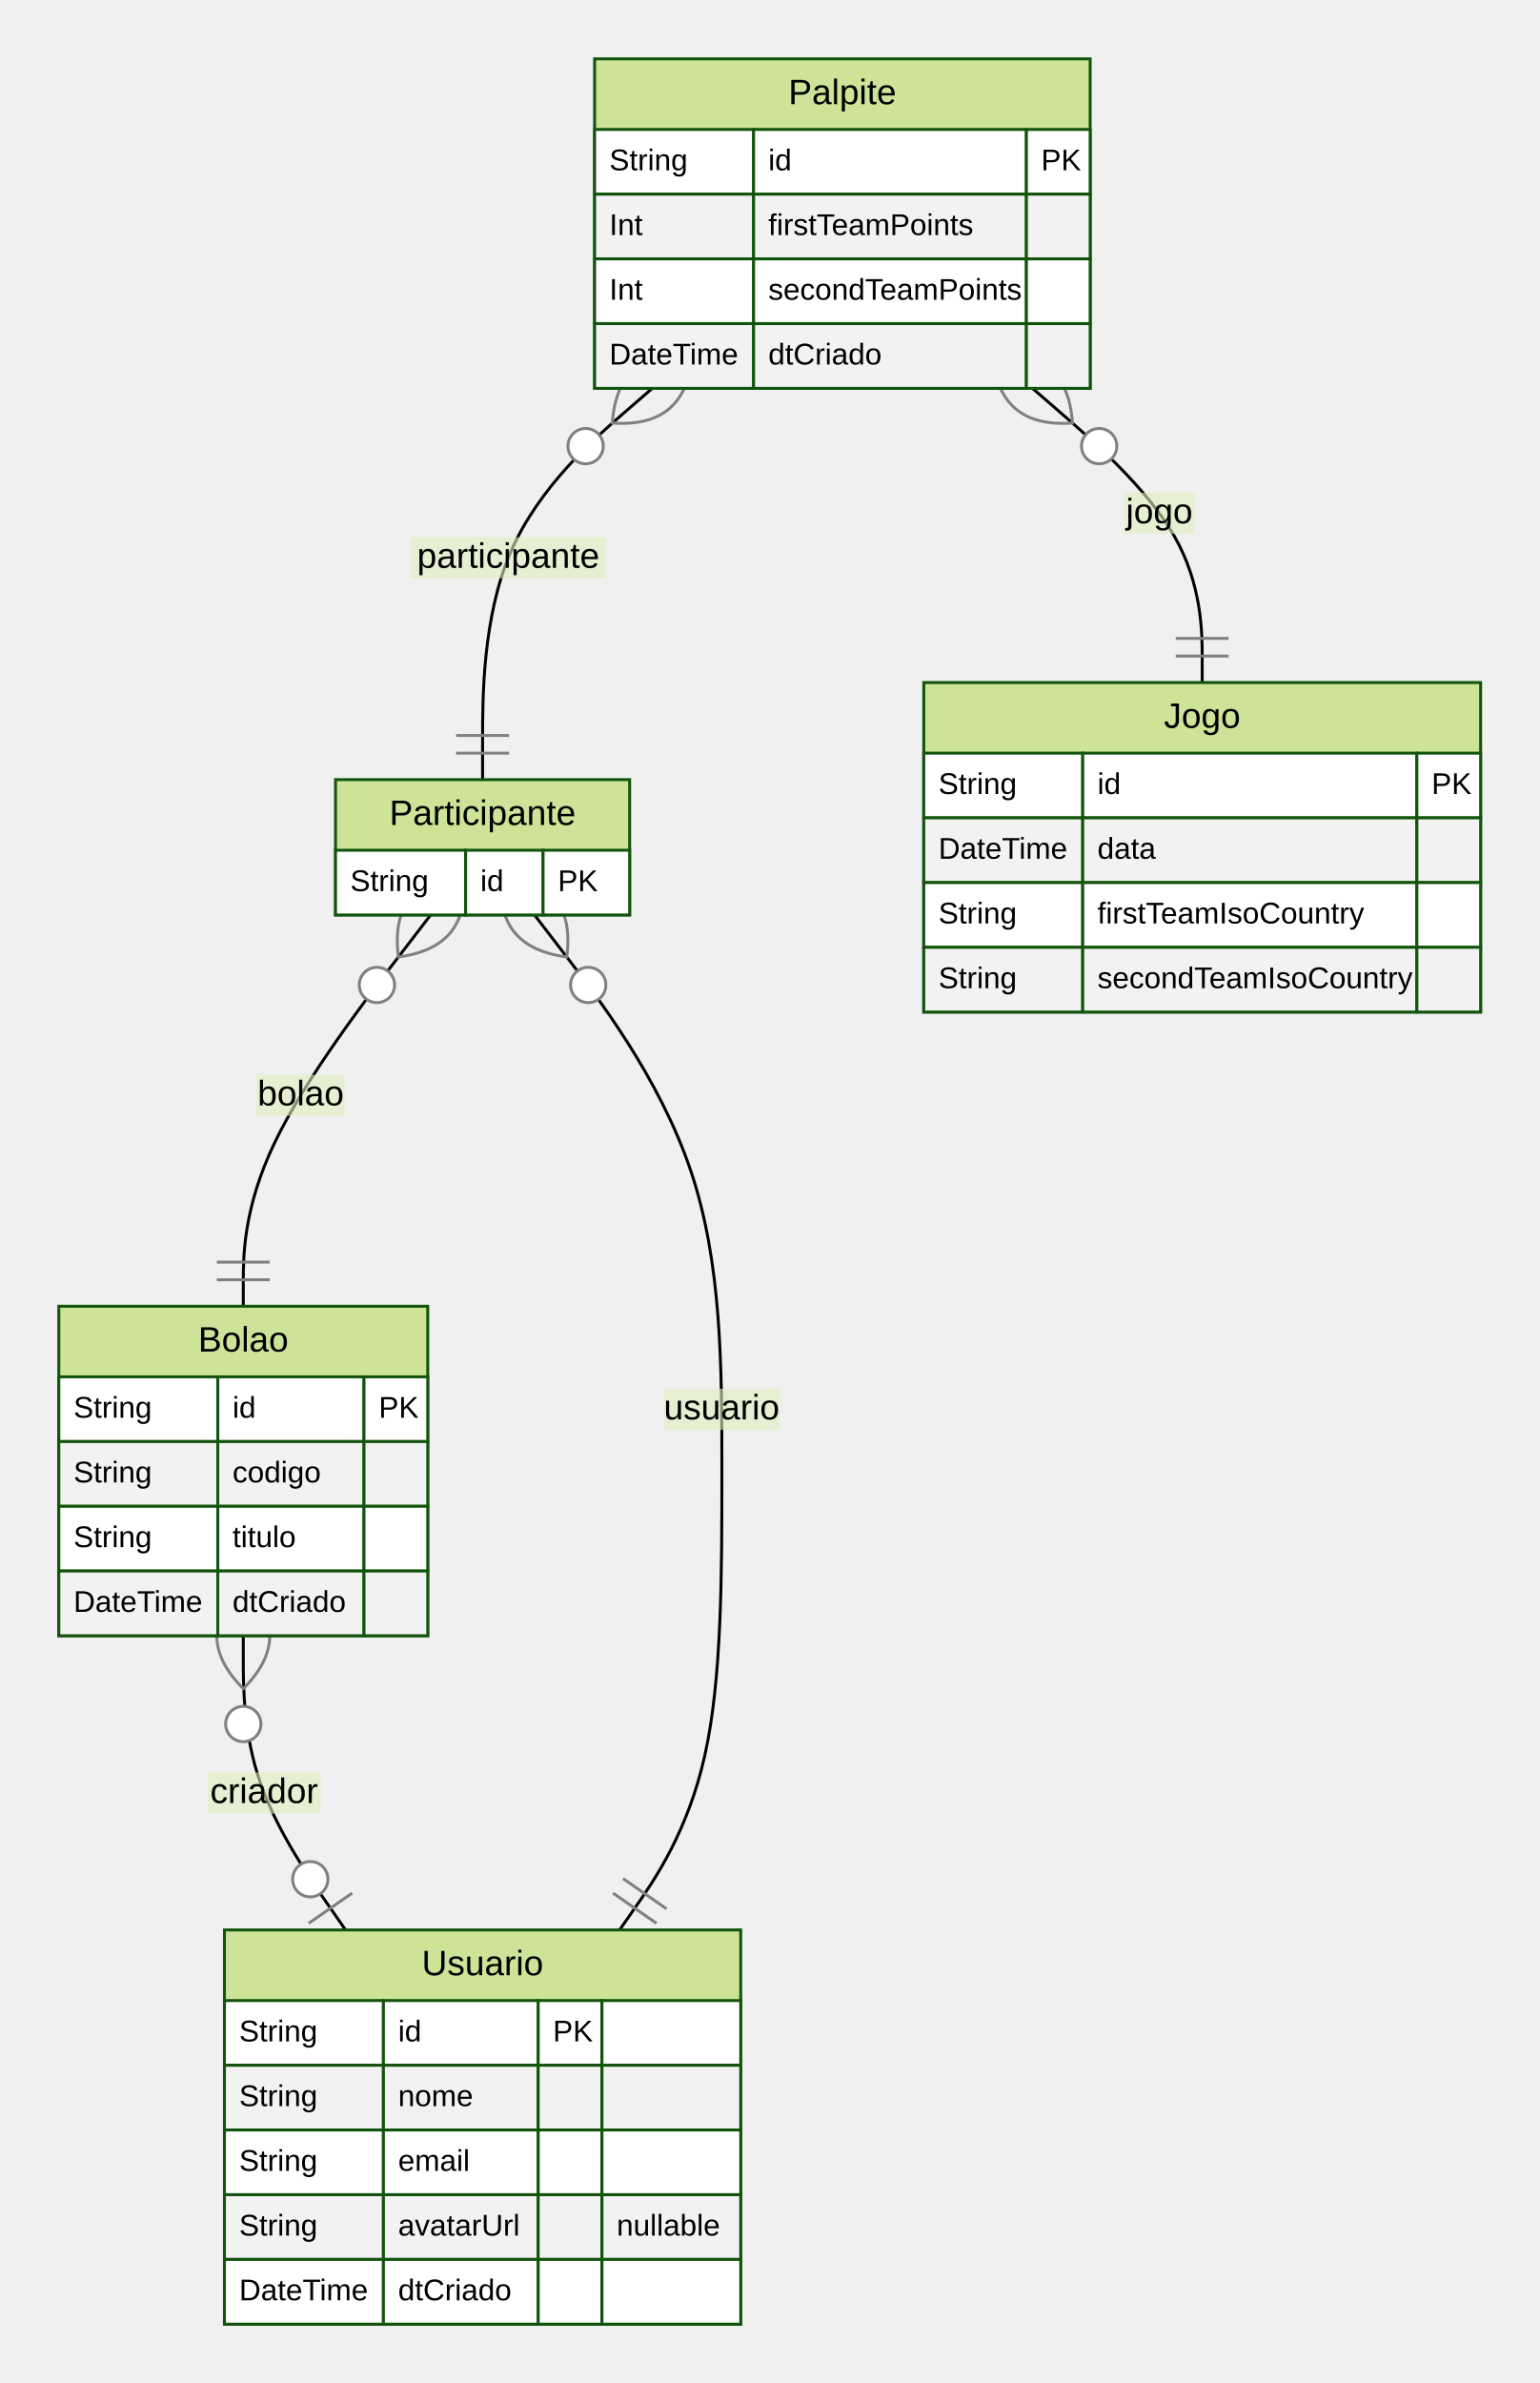
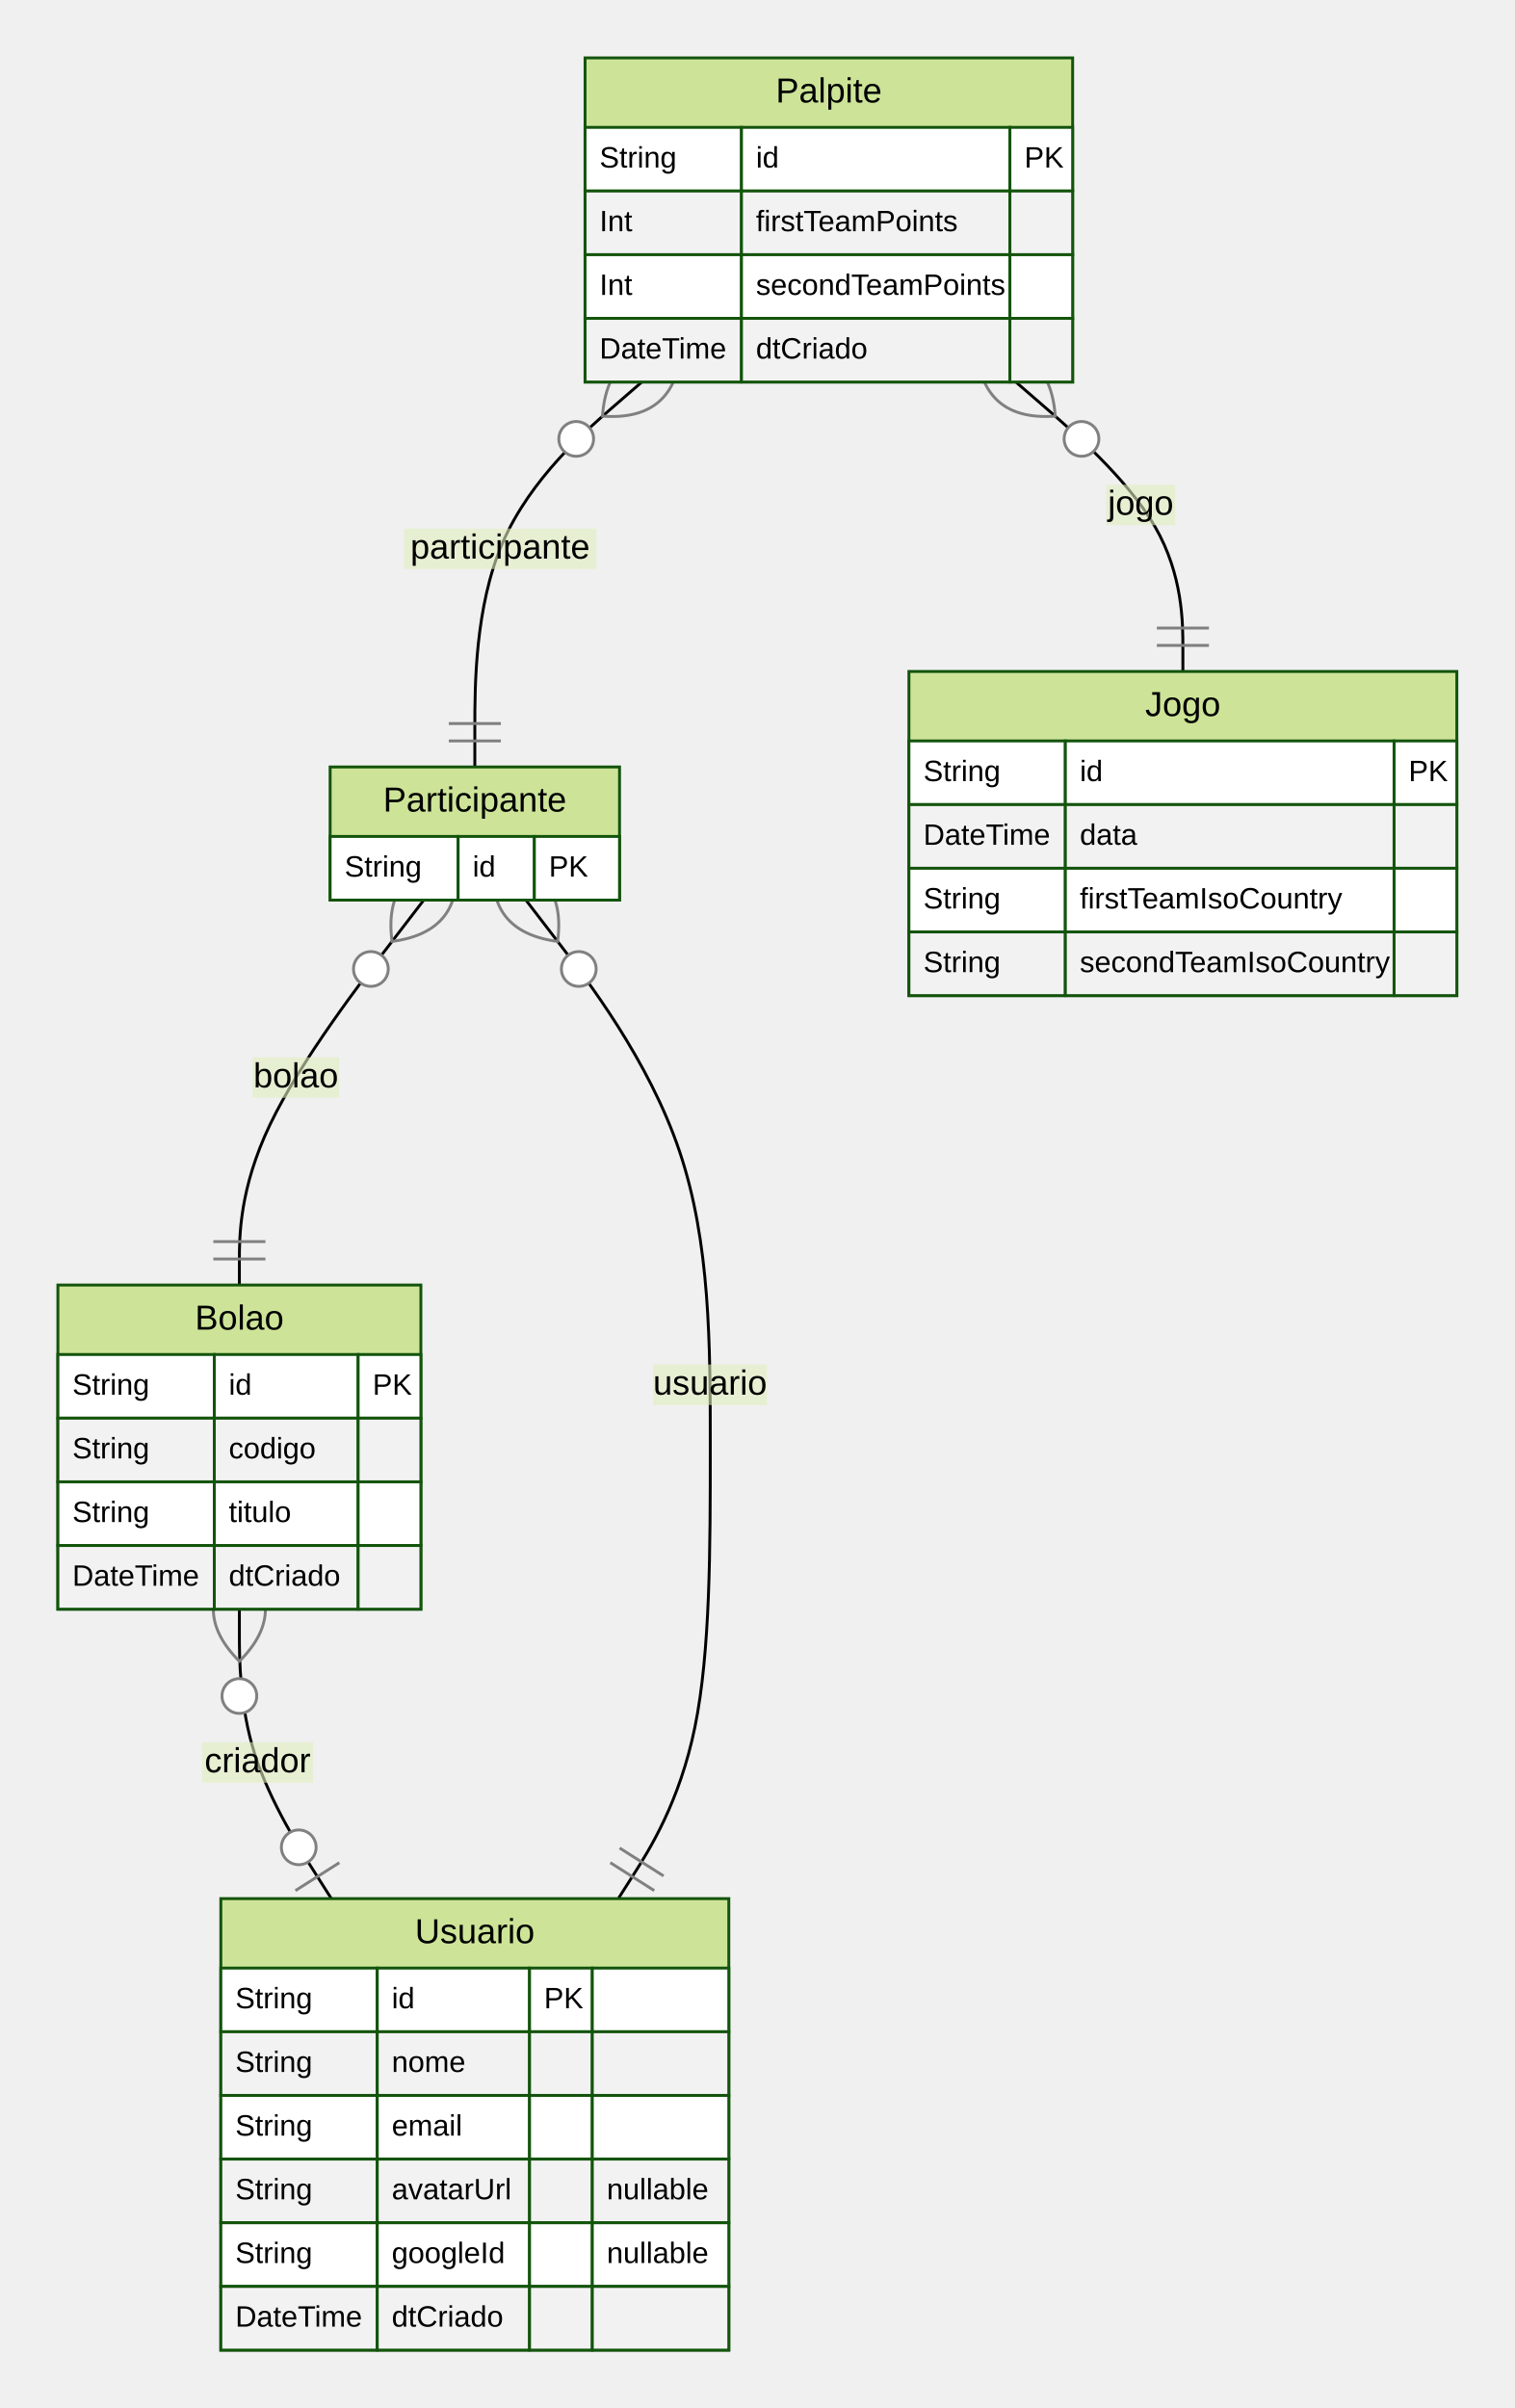
- <svg xmlns="http://www.w3.org/2000/svg" aria-labelledby="chart-title-mermaid-0 chart-desc-mermaid-0" role="img" viewBox="0 0 523.396 810" style="max-width: 523.396px; background-color: white;" width="100%" id="mermaid-0">
+ <svg xmlns="http://www.w3.org/2000/svg" aria-labelledby="chart-title-mermaid-0 chart-desc-mermaid-0" role="img" viewBox="0 0 523.396 832" style="max-width: 523.396px; background-color: white;" width="100%" id="mermaid-0">
  <style>#mermaid-0 {font-family:"trebuchet ms",verdana,arial,sans-serif;font-size:16px;fill:#000000;}#mermaid-0 .error-icon{fill:#552222;}#mermaid-0 .error-text{fill:#552222;stroke:#552222;}#mermaid-0 .edge-thickness-normal{stroke-width:2px;}#mermaid-0 .edge-thickness-thick{stroke-width:3.5px;}#mermaid-0 .edge-pattern-solid{stroke-dasharray:0;}#mermaid-0 .edge-pattern-dashed{stroke-dasharray:3;}#mermaid-0 .edge-pattern-dotted{stroke-dasharray:2;}#mermaid-0 .marker{fill:#000000;stroke:#000000;}#mermaid-0 .marker.cross{stroke:#000000;}#mermaid-0 svg{font-family:"trebuchet ms",verdana,arial,sans-serif;font-size:16px;}#mermaid-0 .entityBox{fill:#cde498;stroke:#13540c;}#mermaid-0 .attributeBoxOdd{fill:#ffffff;stroke:#13540c;}#mermaid-0 .attributeBoxEven{fill:#f2f2f2;stroke:#13540c;}#mermaid-0 .relationshipLabelBox{fill:hsl(78.158, 58.462%, 84.51%);opacity:0.7;background-color:hsl(78.158, 58.462%, 84.51%);}#mermaid-0 .relationshipLabelBox rect{opacity:0.5;}#mermaid-0 .relationshipLine{stroke:#000000;}#mermaid-0 :root{--mermaid-font-family:"trebuchet ms",verdana,arial,sans-serif;}</style>
  <g />
  <defs>
    <marker orient="auto" markerHeight="18" markerWidth="18" refY="9" refX="0" id="ONLY_ONE_START">
      <path d="M9,0 L9,18 M15,0 L15,18" fill="none" stroke="gray" />
    </marker>
  </defs>
  <defs>
    <marker orient="auto" markerHeight="18" markerWidth="18" refY="9" refX="18" id="ONLY_ONE_END">
      <path d="M3,0 L3,18 M9,0 L9,18" fill="none" stroke="gray" />
    </marker>
  </defs>
  <defs>
    <marker orient="auto" markerHeight="18" markerWidth="30" refY="9" refX="0" id="ZERO_OR_ONE_START">
      <circle r="6" cy="9" cx="21" fill="white" stroke="gray" />
      <path d="M9,0 L9,18" fill="none" stroke="gray" />
    </marker>
  </defs>
  <defs>
    <marker orient="auto" markerHeight="18" markerWidth="30" refY="9" refX="30" id="ZERO_OR_ONE_END">
      <circle r="6" cy="9" cx="9" fill="white" stroke="gray" />
      <path d="M21,0 L21,18" fill="none" stroke="gray" />
    </marker>
  </defs>
  <defs>
    <marker orient="auto" markerHeight="36" markerWidth="45" refY="18" refX="18" id="ONE_OR_MORE_START">
      <path d="M0,18 Q 18,0 36,18 Q 18,36 0,18 M42,9 L42,27" fill="none" stroke="gray" />
    </marker>
  </defs>
  <defs>
    <marker orient="auto" markerHeight="36" markerWidth="45" refY="18" refX="27" id="ONE_OR_MORE_END">
      <path d="M3,9 L3,27 M9,18 Q27,0 45,18 Q27,36 9,18" fill="none" stroke="gray" />
    </marker>
  </defs>
  <defs>
    <marker orient="auto" markerHeight="36" markerWidth="57" refY="18" refX="18" id="ZERO_OR_MORE_START">
      <circle r="6" cy="18" cx="48" fill="white" stroke="gray" />
      <path d="M0,18 Q18,0 36,18 Q18,36 0,18" fill="none" stroke="gray" />
    </marker>
  </defs>
  <defs>
    <marker orient="auto" markerHeight="36" markerWidth="57" refY="18" refX="39" id="ZERO_OR_MORE_END">
      <circle r="6" cy="18" cx="9" fill="white" stroke="gray" />
      <path d="M21,18 Q39,0 57,18 Q39,36 21,18" fill="none" stroke="gray" />
    </marker>
  </defs>
-   <path marker-start="url(#ZERO_OR_MORE_START)" marker-end="url(#ZERO_OR_ONE_END)" fill="none" stroke="gray" d="M82.715,556L82.715,564.333C82.715,572.667,82.715,589.333,88.51,606C94.305,622.667,105.894,639.333,111.689,647.667L117.483,656" class="er relationshipLine" />
+   <path marker-start="url(#ZERO_OR_MORE_START)" marker-end="url(#ZERO_OR_ONE_END)" fill="none" stroke="gray" d="M82.715,556L82.715,564.333C82.715,572.667,82.715,589.333,88.012,606C93.309,622.667,103.902,639.333,109.199,647.667L114.496,656" class="er relationshipLine" />
  <path marker-start="url(#ZERO_OR_MORE_START)" marker-end="url(#ONLY_ONE_END)" fill="none" stroke="gray" d="M146.42,311L135.802,324.833C125.185,338.667,103.95,366.333,93.333,388.5C82.715,410.667,82.715,427.333,82.715,435.667L82.715,444" class="er relationshipLine" />
-   <path marker-start="url(#ZERO_OR_MORE_START)" marker-end="url(#ONLY_ONE_END)" fill="none" stroke="gray" d="M181.726,311L192.343,324.833C202.961,338.667,224.196,366.333,234.813,397.833C245.43,429.333,245.43,464.667,245.43,500C245.43,535.333,245.43,570.667,239.636,596.667C233.841,622.667,222.252,639.333,216.457,647.667L210.662,656" class="er relationshipLine" />
+   <path marker-start="url(#ZERO_OR_MORE_START)" marker-end="url(#ONLY_ONE_END)" fill="none" stroke="gray" d="M181.726,311L192.343,324.833C202.961,338.667,224.196,366.333,234.813,397.833C245.43,429.333,245.43,464.667,245.43,500C245.43,535.333,245.43,570.667,240.134,596.667C234.837,622.667,224.244,639.333,218.947,647.667L213.65,656" class="er relationshipLine" />
  <path marker-start="url(#ZERO_OR_MORE_START)" marker-end="url(#ONLY_ONE_END)" fill="none" stroke="gray" d="M221.776,132L212.159,140.333C202.542,148.667,183.307,165.333,173.69,187.5C164.073,209.667,164.073,237.333,164.073,251.167L164.073,265" class="er relationshipLine" />
  <path marker-start="url(#ZERO_OR_MORE_START)" marker-end="url(#ONLY_ONE_END)" fill="none" stroke="gray" d="M351.031,132L360.648,140.333C370.265,148.667,389.5,165.333,399.117,182C408.734,198.667,408.734,215.333,408.734,223.667L408.734,232" class="er relationshipLine" />
  <g transform="translate(20,444 )" id="Bolao">
    <rect height="112" width="125.43" y="0" x="0" stroke="gray" fill-opacity="100%" fill="honeydew" class="er entityBox" />
    <text transform="translate(62.71523,12)" style="font-family: &quot;trebuchet ms&quot;, verdana, arial, sans-serif;; font-size: 12px" text-anchor="middle" dominant-baseline="middle" y="0" x="0" id="entity-Bolao" class="er entityLabel">Bolao</text>
    <rect height="22" width="54.048" y="24" x="0" stroke="gray" fill-opacity="100%" fill="honeydew" class="er attributeBoxOdd" />
    <text transform="translate(5,35)" style="font-family: &quot;trebuchet ms&quot;, verdana, arial, sans-serif;; font-size: 10.2px" text-anchor="left" dominant-baseline="middle" y="0" x="0" id="entity-Bolao-attr-1-type" class="er entityLabel">String</text>
    <rect height="22" width="49.701" y="24" x="54.048" stroke="gray" fill-opacity="100%" fill="honeydew" class="er attributeBoxOdd" />
    <text transform="translate(59.0484,35)" style="font-family: &quot;trebuchet ms&quot;, verdana, arial, sans-serif;; font-size: 10.2px" text-anchor="left" dominant-baseline="middle" y="0" x="0" id="entity-Bolao-attr-1-name" class="er entityLabel">id</text>
    <rect height="22" width="21.681" y="24" x="103.75" stroke="gray" fill-opacity="100%" fill="honeydew" class="er attributeBoxOdd" />
    <text transform="translate(108.7497,35)" style="font-family: &quot;trebuchet ms&quot;, verdana, arial, sans-serif;; font-size: 10.2px" text-anchor="left" dominant-baseline="middle" y="0" x="0" id="entity-Bolao-attr-1-key" class="er entityLabel">PK</text>
    <rect height="22" width="54.048" y="46" x="0" stroke="gray" fill-opacity="100%" fill="honeydew" class="er attributeBoxEven" />
    <text transform="translate(5,57)" style="font-family: &quot;trebuchet ms&quot;, verdana, arial, sans-serif;; font-size: 10.2px" text-anchor="left" dominant-baseline="middle" y="0" x="0" id="entity-Bolao-attr-2-type" class="er entityLabel">String</text>
    <rect height="22" width="49.701" y="46" x="54.048" stroke="gray" fill-opacity="100%" fill="honeydew" class="er attributeBoxEven" />
    <text transform="translate(59.0484,57)" style="font-family: &quot;trebuchet ms&quot;, verdana, arial, sans-serif;; font-size: 10.2px" text-anchor="left" dominant-baseline="middle" y="0" x="0" id="entity-Bolao-attr-2-name" class="er entityLabel">codigo</text>
    <rect height="22" width="21.681" y="46" x="103.75" stroke="gray" fill-opacity="100%" fill="honeydew" class="er attributeBoxEven" />
    <text transform="translate(108.7497,57)" style="font-family: &quot;trebuchet ms&quot;, verdana, arial, sans-serif;; font-size: 10.2px" text-anchor="left" dominant-baseline="middle" y="0" x="0" id="entity-Bolao-attr-2-key" class="er entityLabel" />
    <rect height="22" width="54.048" y="68" x="0" stroke="gray" fill-opacity="100%" fill="honeydew" class="er attributeBoxOdd" />
    <text transform="translate(5,79)" style="font-family: &quot;trebuchet ms&quot;, verdana, arial, sans-serif;; font-size: 10.2px" text-anchor="left" dominant-baseline="middle" y="0" x="0" id="entity-Bolao-attr-3-type" class="er entityLabel">String</text>
    <rect height="22" width="49.701" y="68" x="54.048" stroke="gray" fill-opacity="100%" fill="honeydew" class="er attributeBoxOdd" />
    <text transform="translate(59.0484,79)" style="font-family: &quot;trebuchet ms&quot;, verdana, arial, sans-serif;; font-size: 10.2px" text-anchor="left" dominant-baseline="middle" y="0" x="0" id="entity-Bolao-attr-3-name" class="er entityLabel">titulo</text>
    <rect height="22" width="21.681" y="68" x="103.75" stroke="gray" fill-opacity="100%" fill="honeydew" class="er attributeBoxOdd" />
    <text transform="translate(108.7497,79)" style="font-family: &quot;trebuchet ms&quot;, verdana, arial, sans-serif;; font-size: 10.2px" text-anchor="left" dominant-baseline="middle" y="0" x="0" id="entity-Bolao-attr-3-key" class="er entityLabel" />
    <rect height="22" width="54.048" y="90" x="0" stroke="gray" fill-opacity="100%" fill="honeydew" class="er attributeBoxEven" />
    <text transform="translate(5,101)" style="font-family: &quot;trebuchet ms&quot;, verdana, arial, sans-serif;; font-size: 10.2px" text-anchor="left" dominant-baseline="middle" y="0" x="0" id="entity-Bolao-attr-4-type" class="er entityLabel">DateTime</text>
    <rect height="22" width="49.701" y="90" x="54.048" stroke="gray" fill-opacity="100%" fill="honeydew" class="er attributeBoxEven" />
    <text transform="translate(59.0484,101)" style="font-family: &quot;trebuchet ms&quot;, verdana, arial, sans-serif;; font-size: 10.2px" text-anchor="left" dominant-baseline="middle" y="0" x="0" id="entity-Bolao-attr-4-name" class="er entityLabel">dtCriado</text>
    <rect height="22" width="21.681" y="90" x="103.75" stroke="gray" fill-opacity="100%" fill="honeydew" class="er attributeBoxEven" />
    <text transform="translate(108.7497,101)" style="font-family: &quot;trebuchet ms&quot;, verdana, arial, sans-serif;; font-size: 10.2px" text-anchor="left" dominant-baseline="middle" y="0" x="0" id="entity-Bolao-attr-4-key" class="er entityLabel" />
  </g>
  <g transform="translate(76.3086,656 )" id="Usuario">
-     <rect height="134" width="175.528" y="0" x="0" stroke="gray" fill-opacity="100%" fill="honeydew" class="er entityBox" />
+     <rect height="156" width="175.528" y="0" x="0" stroke="gray" fill-opacity="100%" fill="honeydew" class="er entityBox" />
    <text transform="translate(87.76424,12)" style="font-family: &quot;trebuchet ms&quot;, verdana, arial, sans-serif;; font-size: 12px" text-anchor="middle" dominant-baseline="middle" y="0" x="0" id="entity-Usuario" class="er entityLabel">Usuario</text>
    <rect height="22" width="54.048" y="24" x="0" stroke="gray" fill-opacity="100%" fill="honeydew" class="er attributeBoxOdd" />
    <text transform="translate(5,35)" style="font-family: &quot;trebuchet ms&quot;, verdana, arial, sans-serif;; font-size: 10.2px" text-anchor="left" dominant-baseline="middle" y="0" x="0" id="entity-Usuario-attr-1-type" class="er entityLabel">String</text>
    <rect height="22" width="52.625" y="24" x="54.048" stroke="gray" fill-opacity="100%" fill="honeydew" class="er attributeBoxOdd" />
    <text transform="translate(59.0484,35)" style="font-family: &quot;trebuchet ms&quot;, verdana, arial, sans-serif;; font-size: 10.2px" text-anchor="left" dominant-baseline="middle" y="0" x="0" id="entity-Usuario-attr-1-name" class="er entityLabel">id</text>
    <rect height="22" width="21.681" y="24" x="106.673" stroke="gray" fill-opacity="100%" fill="honeydew" class="er attributeBoxOdd" />
    <text transform="translate(111.6734,35)" style="font-family: &quot;trebuchet ms&quot;, verdana, arial, sans-serif;; font-size: 10.2px" text-anchor="left" dominant-baseline="middle" y="0" x="0" id="entity-Usuario-attr-1-key" class="er entityLabel">PK</text>
    <rect height="22" width="47.174" y="24" x="128.354" stroke="gray" fill-opacity="100%" fill="honeydew" class="er attributeBoxOdd" />
    <text transform="translate(133.3541,35)" style="font-family: &quot;trebuchet ms&quot;, verdana, arial, sans-serif;; font-size: 10.2px" text-anchor="left" dominant-baseline="middle" y="0" x="0" id="entity-Usuario-attr-1-comment" class="er entityLabel" />
    <rect height="22" width="54.048" y="46" x="0" stroke="gray" fill-opacity="100%" fill="honeydew" class="er attributeBoxEven" />
    <text transform="translate(5,57)" style="font-family: &quot;trebuchet ms&quot;, verdana, arial, sans-serif;; font-size: 10.2px" text-anchor="left" dominant-baseline="middle" y="0" x="0" id="entity-Usuario-attr-2-type" class="er entityLabel">String</text>
    <rect height="22" width="52.625" y="46" x="54.048" stroke="gray" fill-opacity="100%" fill="honeydew" class="er attributeBoxEven" />
    <text transform="translate(59.0484,57)" style="font-family: &quot;trebuchet ms&quot;, verdana, arial, sans-serif;; font-size: 10.2px" text-anchor="left" dominant-baseline="middle" y="0" x="0" id="entity-Usuario-attr-2-name" class="er entityLabel">nome</text>
    <rect height="22" width="21.681" y="46" x="106.673" stroke="gray" fill-opacity="100%" fill="honeydew" class="er attributeBoxEven" />
    <text transform="translate(111.6734,57)" style="font-family: &quot;trebuchet ms&quot;, verdana, arial, sans-serif;; font-size: 10.2px" text-anchor="left" dominant-baseline="middle" y="0" x="0" id="entity-Usuario-attr-2-key" class="er entityLabel" />
    <rect height="22" width="47.174" y="46" x="128.354" stroke="gray" fill-opacity="100%" fill="honeydew" class="er attributeBoxEven" />
    <text transform="translate(133.3541,57)" style="font-family: &quot;trebuchet ms&quot;, verdana, arial, sans-serif;; font-size: 10.2px" text-anchor="left" dominant-baseline="middle" y="0" x="0" id="entity-Usuario-attr-2-comment" class="er entityLabel" />
    <rect height="22" width="54.048" y="68" x="0" stroke="gray" fill-opacity="100%" fill="honeydew" class="er attributeBoxOdd" />
    <text transform="translate(5,79)" style="font-family: &quot;trebuchet ms&quot;, verdana, arial, sans-serif;; font-size: 10.2px" text-anchor="left" dominant-baseline="middle" y="0" x="0" id="entity-Usuario-attr-3-type" class="er entityLabel">String</text>
    <rect height="22" width="52.625" y="68" x="54.048" stroke="gray" fill-opacity="100%" fill="honeydew" class="er attributeBoxOdd" />
    <text transform="translate(59.0484,79)" style="font-family: &quot;trebuchet ms&quot;, verdana, arial, sans-serif;; font-size: 10.2px" text-anchor="left" dominant-baseline="middle" y="0" x="0" id="entity-Usuario-attr-3-name" class="er entityLabel">email</text>
    <rect height="22" width="21.681" y="68" x="106.673" stroke="gray" fill-opacity="100%" fill="honeydew" class="er attributeBoxOdd" />
    <text transform="translate(111.6734,79)" style="font-family: &quot;trebuchet ms&quot;, verdana, arial, sans-serif;; font-size: 10.2px" text-anchor="left" dominant-baseline="middle" y="0" x="0" id="entity-Usuario-attr-3-key" class="er entityLabel" />
    <rect height="22" width="47.174" y="68" x="128.354" stroke="gray" fill-opacity="100%" fill="honeydew" class="er attributeBoxOdd" />
    <text transform="translate(133.3541,79)" style="font-family: &quot;trebuchet ms&quot;, verdana, arial, sans-serif;; font-size: 10.2px" text-anchor="left" dominant-baseline="middle" y="0" x="0" id="entity-Usuario-attr-3-comment" class="er entityLabel" />
    <rect height="22" width="54.048" y="90" x="0" stroke="gray" fill-opacity="100%" fill="honeydew" class="er attributeBoxEven" />
    <text transform="translate(5,101)" style="font-family: &quot;trebuchet ms&quot;, verdana, arial, sans-serif;; font-size: 10.2px" text-anchor="left" dominant-baseline="middle" y="0" x="0" id="entity-Usuario-attr-4-type" class="er entityLabel">String</text>
    <rect height="22" width="52.625" y="90" x="54.048" stroke="gray" fill-opacity="100%" fill="honeydew" class="er attributeBoxEven" />
    <text transform="translate(59.0484,101)" style="font-family: &quot;trebuchet ms&quot;, verdana, arial, sans-serif;; font-size: 10.2px" text-anchor="left" dominant-baseline="middle" y="0" x="0" id="entity-Usuario-attr-4-name" class="er entityLabel">avatarUrl</text>
    <rect height="22" width="21.681" y="90" x="106.673" stroke="gray" fill-opacity="100%" fill="honeydew" class="er attributeBoxEven" />
    <text transform="translate(111.6734,101)" style="font-family: &quot;trebuchet ms&quot;, verdana, arial, sans-serif;; font-size: 10.2px" text-anchor="left" dominant-baseline="middle" y="0" x="0" id="entity-Usuario-attr-4-key" class="er entityLabel" />
    <rect height="22" width="47.174" y="90" x="128.354" stroke="gray" fill-opacity="100%" fill="honeydew" class="er attributeBoxEven" />
    <text transform="translate(133.3541,101)" style="font-family: &quot;trebuchet ms&quot;, verdana, arial, sans-serif;; font-size: 10.2px" text-anchor="left" dominant-baseline="middle" y="0" x="0" id="entity-Usuario-attr-4-comment" class="er entityLabel">nullable</text>
    <rect height="22" width="54.048" y="112" x="0" stroke="gray" fill-opacity="100%" fill="honeydew" class="er attributeBoxOdd" />
-     <text transform="translate(5,123)" style="font-family: &quot;trebuchet ms&quot;, verdana, arial, sans-serif;; font-size: 10.2px" text-anchor="left" dominant-baseline="middle" y="0" x="0" id="entity-Usuario-attr-5-type" class="er entityLabel">DateTime</text>
+     <text transform="translate(5,123)" style="font-family: &quot;trebuchet ms&quot;, verdana, arial, sans-serif;; font-size: 10.2px" text-anchor="left" dominant-baseline="middle" y="0" x="0" id="entity-Usuario-attr-5-type" class="er entityLabel">String</text>
    <rect height="22" width="52.625" y="112" x="54.048" stroke="gray" fill-opacity="100%" fill="honeydew" class="er attributeBoxOdd" />
-     <text transform="translate(59.0484,123)" style="font-family: &quot;trebuchet ms&quot;, verdana, arial, sans-serif;; font-size: 10.2px" text-anchor="left" dominant-baseline="middle" y="0" x="0" id="entity-Usuario-attr-5-name" class="er entityLabel">dtCriado</text>
+     <text transform="translate(59.0484,123)" style="font-family: &quot;trebuchet ms&quot;, verdana, arial, sans-serif;; font-size: 10.2px" text-anchor="left" dominant-baseline="middle" y="0" x="0" id="entity-Usuario-attr-5-name" class="er entityLabel">googleId</text>
    <rect height="22" width="21.681" y="112" x="106.673" stroke="gray" fill-opacity="100%" fill="honeydew" class="er attributeBoxOdd" />
    <text transform="translate(111.6734,123)" style="font-family: &quot;trebuchet ms&quot;, verdana, arial, sans-serif;; font-size: 10.2px" text-anchor="left" dominant-baseline="middle" y="0" x="0" id="entity-Usuario-attr-5-key" class="er entityLabel" />
    <rect height="22" width="47.174" y="112" x="128.354" stroke="gray" fill-opacity="100%" fill="honeydew" class="er attributeBoxOdd" />
-     <text transform="translate(133.3541,123)" style="font-family: &quot;trebuchet ms&quot;, verdana, arial, sans-serif;; font-size: 10.2px" text-anchor="left" dominant-baseline="middle" y="0" x="0" id="entity-Usuario-attr-5-comment" class="er entityLabel" />
+     <text transform="translate(133.3541,123)" style="font-family: &quot;trebuchet ms&quot;, verdana, arial, sans-serif;; font-size: 10.2px" text-anchor="left" dominant-baseline="middle" y="0" x="0" id="entity-Usuario-attr-5-comment" class="er entityLabel">nullable</text>
+     <rect height="22" width="54.048" y="134" x="0" stroke="gray" fill-opacity="100%" fill="honeydew" class="er attributeBoxEven" />
+     <text transform="translate(5,145)" style="font-family: &quot;trebuchet ms&quot;, verdana, arial, sans-serif;; font-size: 10.2px" text-anchor="left" dominant-baseline="middle" y="0" x="0" id="entity-Usuario-attr-6-type" class="er entityLabel">DateTime</text>
+     <rect height="22" width="52.625" y="134" x="54.048" stroke="gray" fill-opacity="100%" fill="honeydew" class="er attributeBoxEven" />
+     <text transform="translate(59.0484,145)" style="font-family: &quot;trebuchet ms&quot;, verdana, arial, sans-serif;; font-size: 10.2px" text-anchor="left" dominant-baseline="middle" y="0" x="0" id="entity-Usuario-attr-6-name" class="er entityLabel">dtCriado</text>
+     <rect height="22" width="21.681" y="134" x="106.673" stroke="gray" fill-opacity="100%" fill="honeydew" class="er attributeBoxEven" />
+     <text transform="translate(111.6734,145)" style="font-family: &quot;trebuchet ms&quot;, verdana, arial, sans-serif;; font-size: 10.2px" text-anchor="left" dominant-baseline="middle" y="0" x="0" id="entity-Usuario-attr-6-key" class="er entityLabel" />
+     <rect height="22" width="47.174" y="134" x="128.354" stroke="gray" fill-opacity="100%" fill="honeydew" class="er attributeBoxEven" />
+     <text transform="translate(133.3541,145)" style="font-family: &quot;trebuchet ms&quot;, verdana, arial, sans-serif;; font-size: 10.2px" text-anchor="left" dominant-baseline="middle" y="0" x="0" id="entity-Usuario-attr-6-comment" class="er entityLabel" />
  </g>
  <g transform="translate(114.0728,265 )" id="Participante">
    <rect height="46" width="100" y="0" x="0" stroke="gray" fill-opacity="100%" fill="honeydew" class="er entityBox" />
    <text transform="translate(50,12)" style="font-family: &quot;trebuchet ms&quot;, verdana, arial, sans-serif;; font-size: 12px" text-anchor="middle" dominant-baseline="middle" y="0" x="0" id="entity-Participante" class="er entityLabel">Participante</text>
    <rect height="22" width="44.231" y="24" x="0" stroke="gray" fill-opacity="100%" fill="honeydew" class="er attributeBoxOdd" />
    <text transform="translate(5,35)" style="font-family: &quot;trebuchet ms&quot;, verdana, arial, sans-serif;; font-size: 10.2px" text-anchor="left" dominant-baseline="middle" y="0" x="0" id="entity-Participante-attr-1-type" class="er entityLabel">String</text>
    <rect height="22" width="26.341" y="24" x="44.231" stroke="gray" fill-opacity="100%" fill="honeydew" class="er attributeBoxOdd" />
    <text transform="translate(49.23142,35)" style="font-family: &quot;trebuchet ms&quot;, verdana, arial, sans-serif;; font-size: 10.2px" text-anchor="left" dominant-baseline="middle" y="0" x="0" id="entity-Participante-attr-1-name" class="er entityLabel">id</text>
    <rect height="22" width="29.428" y="24" x="70.572" stroke="gray" fill-opacity="100%" fill="honeydew" class="er attributeBoxOdd" />
    <text transform="translate(75.57222,35)" style="font-family: &quot;trebuchet ms&quot;, verdana, arial, sans-serif;; font-size: 10.2px" text-anchor="left" dominant-baseline="middle" y="0" x="0" id="entity-Participante-attr-1-key" class="er entityLabel">PK</text>
  </g>
  <g transform="translate(314.0728,232 )" id="Jogo">
    <rect height="112" width="189.323" y="0" x="0" stroke="gray" fill-opacity="100%" fill="honeydew" class="er entityBox" />
    <text transform="translate(94.66144,12)" style="font-family: &quot;trebuchet ms&quot;, verdana, arial, sans-serif;; font-size: 12px" text-anchor="middle" dominant-baseline="middle" y="0" x="0" id="entity-Jogo" class="er entityLabel">Jogo</text>
    <rect height="22" width="54.048" y="24" x="0" stroke="gray" fill-opacity="100%" fill="honeydew" class="er attributeBoxOdd" />
    <text transform="translate(5,35)" style="font-family: &quot;trebuchet ms&quot;, verdana, arial, sans-serif;; font-size: 10.2px" text-anchor="left" dominant-baseline="middle" y="0" x="0" id="entity-Jogo-attr-1-type" class="er entityLabel">String</text>
    <rect height="22" width="113.594" y="24" x="54.048" stroke="gray" fill-opacity="100%" fill="honeydew" class="er attributeBoxOdd" />
    <text transform="translate(59.0484,35)" style="font-family: &quot;trebuchet ms&quot;, verdana, arial, sans-serif;; font-size: 10.2px" text-anchor="left" dominant-baseline="middle" y="0" x="0" id="entity-Jogo-attr-1-name" class="er entityLabel">id</text>
    <rect height="22" width="21.681" y="24" x="167.642" stroke="gray" fill-opacity="100%" fill="honeydew" class="er attributeBoxOdd" />
    <text transform="translate(172.6422,35)" style="font-family: &quot;trebuchet ms&quot;, verdana, arial, sans-serif;; font-size: 10.2px" text-anchor="left" dominant-baseline="middle" y="0" x="0" id="entity-Jogo-attr-1-key" class="er entityLabel">PK</text>
    <rect height="22" width="54.048" y="46" x="0" stroke="gray" fill-opacity="100%" fill="honeydew" class="er attributeBoxEven" />
    <text transform="translate(5,57)" style="font-family: &quot;trebuchet ms&quot;, verdana, arial, sans-serif;; font-size: 10.2px" text-anchor="left" dominant-baseline="middle" y="0" x="0" id="entity-Jogo-attr-2-type" class="er entityLabel">DateTime</text>
    <rect height="22" width="113.594" y="46" x="54.048" stroke="gray" fill-opacity="100%" fill="honeydew" class="er attributeBoxEven" />
    <text transform="translate(59.0484,57)" style="font-family: &quot;trebuchet ms&quot;, verdana, arial, sans-serif;; font-size: 10.2px" text-anchor="left" dominant-baseline="middle" y="0" x="0" id="entity-Jogo-attr-2-name" class="er entityLabel">data</text>
    <rect height="22" width="21.681" y="46" x="167.642" stroke="gray" fill-opacity="100%" fill="honeydew" class="er attributeBoxEven" />
    <text transform="translate(172.6422,57)" style="font-family: &quot;trebuchet ms&quot;, verdana, arial, sans-serif;; font-size: 10.2px" text-anchor="left" dominant-baseline="middle" y="0" x="0" id="entity-Jogo-attr-2-key" class="er entityLabel" />
    <rect height="22" width="54.048" y="68" x="0" stroke="gray" fill-opacity="100%" fill="honeydew" class="er attributeBoxOdd" />
    <text transform="translate(5,79)" style="font-family: &quot;trebuchet ms&quot;, verdana, arial, sans-serif;; font-size: 10.2px" text-anchor="left" dominant-baseline="middle" y="0" x="0" id="entity-Jogo-attr-3-type" class="er entityLabel">String</text>
    <rect height="22" width="113.594" y="68" x="54.048" stroke="gray" fill-opacity="100%" fill="honeydew" class="er attributeBoxOdd" />
    <text transform="translate(59.0484,79)" style="font-family: &quot;trebuchet ms&quot;, verdana, arial, sans-serif;; font-size: 10.2px" text-anchor="left" dominant-baseline="middle" y="0" x="0" id="entity-Jogo-attr-3-name" class="er entityLabel">firstTeamIsoCountry</text>
    <rect height="22" width="21.681" y="68" x="167.642" stroke="gray" fill-opacity="100%" fill="honeydew" class="er attributeBoxOdd" />
    <text transform="translate(172.6422,79)" style="font-family: &quot;trebuchet ms&quot;, verdana, arial, sans-serif;; font-size: 10.2px" text-anchor="left" dominant-baseline="middle" y="0" x="0" id="entity-Jogo-attr-3-key" class="er entityLabel" />
    <rect height="22" width="54.048" y="90" x="0" stroke="gray" fill-opacity="100%" fill="honeydew" class="er attributeBoxEven" />
    <text transform="translate(5,101)" style="font-family: &quot;trebuchet ms&quot;, verdana, arial, sans-serif;; font-size: 10.2px" text-anchor="left" dominant-baseline="middle" y="0" x="0" id="entity-Jogo-attr-4-type" class="er entityLabel">String</text>
    <rect height="22" width="113.594" y="90" x="54.048" stroke="gray" fill-opacity="100%" fill="honeydew" class="er attributeBoxEven" />
    <text transform="translate(59.0484,101)" style="font-family: &quot;trebuchet ms&quot;, verdana, arial, sans-serif;; font-size: 10.2px" text-anchor="left" dominant-baseline="middle" y="0" x="0" id="entity-Jogo-attr-4-name" class="er entityLabel">secondTeamIsoCountry</text>
    <rect height="22" width="21.681" y="90" x="167.642" stroke="gray" fill-opacity="100%" fill="honeydew" class="er attributeBoxEven" />
    <text transform="translate(172.6422,101)" style="font-family: &quot;trebuchet ms&quot;, verdana, arial, sans-serif;; font-size: 10.2px" text-anchor="left" dominant-baseline="middle" y="0" x="0" id="entity-Jogo-attr-4-key" class="er entityLabel" />
  </g>
  <g transform="translate(202.164,20 )" id="Palpite">
    <rect height="112" width="168.479" y="0" x="0" stroke="gray" fill-opacity="100%" fill="honeydew" class="er entityBox" />
    <text transform="translate(84.23956,12)" style="font-family: &quot;trebuchet ms&quot;, verdana, arial, sans-serif;; font-size: 12px" text-anchor="middle" dominant-baseline="middle" y="0" x="0" id="entity-Palpite" class="er entityLabel">Palpite</text>
    <rect height="22" width="54.048" y="24" x="0" stroke="gray" fill-opacity="100%" fill="honeydew" class="er attributeBoxOdd" />
    <text transform="translate(5,35)" style="font-family: &quot;trebuchet ms&quot;, verdana, arial, sans-serif;; font-size: 10.2px" text-anchor="left" dominant-baseline="middle" y="0" x="0" id="entity-Palpite-attr-1-type" class="er entityLabel">String</text>
    <rect height="22" width="92.75" y="24" x="54.048" stroke="gray" fill-opacity="100%" fill="honeydew" class="er attributeBoxOdd" />
    <text transform="translate(59.0484,35)" style="font-family: &quot;trebuchet ms&quot;, verdana, arial, sans-serif;; font-size: 10.2px" text-anchor="left" dominant-baseline="middle" y="0" x="0" id="entity-Palpite-attr-1-name" class="er entityLabel">id</text>
    <rect height="22" width="21.681" y="24" x="146.798" stroke="gray" fill-opacity="100%" fill="honeydew" class="er attributeBoxOdd" />
    <text transform="translate(151.7984,35)" style="font-family: &quot;trebuchet ms&quot;, verdana, arial, sans-serif;; font-size: 10.2px" text-anchor="left" dominant-baseline="middle" y="0" x="0" id="entity-Palpite-attr-1-key" class="er entityLabel">PK</text>
    <rect height="22" width="54.048" y="46" x="0" stroke="gray" fill-opacity="100%" fill="honeydew" class="er attributeBoxEven" />
    <text transform="translate(5,57)" style="font-family: &quot;trebuchet ms&quot;, verdana, arial, sans-serif;; font-size: 10.2px" text-anchor="left" dominant-baseline="middle" y="0" x="0" id="entity-Palpite-attr-2-type" class="er entityLabel">Int</text>
    <rect height="22" width="92.75" y="46" x="54.048" stroke="gray" fill-opacity="100%" fill="honeydew" class="er attributeBoxEven" />
    <text transform="translate(59.0484,57)" style="font-family: &quot;trebuchet ms&quot;, verdana, arial, sans-serif;; font-size: 10.2px" text-anchor="left" dominant-baseline="middle" y="0" x="0" id="entity-Palpite-attr-2-name" class="er entityLabel">firstTeamPoints</text>
    <rect height="22" width="21.681" y="46" x="146.798" stroke="gray" fill-opacity="100%" fill="honeydew" class="er attributeBoxEven" />
    <text transform="translate(151.7984,57)" style="font-family: &quot;trebuchet ms&quot;, verdana, arial, sans-serif;; font-size: 10.2px" text-anchor="left" dominant-baseline="middle" y="0" x="0" id="entity-Palpite-attr-2-key" class="er entityLabel" />
    <rect height="22" width="54.048" y="68" x="0" stroke="gray" fill-opacity="100%" fill="honeydew" class="er attributeBoxOdd" />
    <text transform="translate(5,79)" style="font-family: &quot;trebuchet ms&quot;, verdana, arial, sans-serif;; font-size: 10.2px" text-anchor="left" dominant-baseline="middle" y="0" x="0" id="entity-Palpite-attr-3-type" class="er entityLabel">Int</text>
    <rect height="22" width="92.75" y="68" x="54.048" stroke="gray" fill-opacity="100%" fill="honeydew" class="er attributeBoxOdd" />
    <text transform="translate(59.0484,79)" style="font-family: &quot;trebuchet ms&quot;, verdana, arial, sans-serif;; font-size: 10.2px" text-anchor="left" dominant-baseline="middle" y="0" x="0" id="entity-Palpite-attr-3-name" class="er entityLabel">secondTeamPoints</text>
    <rect height="22" width="21.681" y="68" x="146.798" stroke="gray" fill-opacity="100%" fill="honeydew" class="er attributeBoxOdd" />
    <text transform="translate(151.7984,79)" style="font-family: &quot;trebuchet ms&quot;, verdana, arial, sans-serif;; font-size: 10.2px" text-anchor="left" dominant-baseline="middle" y="0" x="0" id="entity-Palpite-attr-3-key" class="er entityLabel" />
    <rect height="22" width="54.048" y="90" x="0" stroke="gray" fill-opacity="100%" fill="honeydew" class="er attributeBoxEven" />
    <text transform="translate(5,101)" style="font-family: &quot;trebuchet ms&quot;, verdana, arial, sans-serif;; font-size: 10.2px" text-anchor="left" dominant-baseline="middle" y="0" x="0" id="entity-Palpite-attr-4-type" class="er entityLabel">DateTime</text>
    <rect height="22" width="92.75" y="90" x="54.048" stroke="gray" fill-opacity="100%" fill="honeydew" class="er attributeBoxEven" />
    <text transform="translate(59.0484,101)" style="font-family: &quot;trebuchet ms&quot;, verdana, arial, sans-serif;; font-size: 10.2px" text-anchor="left" dominant-baseline="middle" y="0" x="0" id="entity-Palpite-attr-4-name" class="er entityLabel">dtCriado</text>
    <rect height="22" width="21.681" y="90" x="146.798" stroke="gray" fill-opacity="100%" fill="honeydew" class="er attributeBoxEven" />
    <text transform="translate(151.7984,101)" style="font-family: &quot;trebuchet ms&quot;, verdana, arial, sans-serif;; font-size: 10.2px" text-anchor="left" dominant-baseline="middle" y="0" x="0" id="entity-Palpite-attr-4-key" class="er entityLabel" />
  </g>
-   <rect fill-opacity="85%" fill="white" height="14" width="38.457" y="602.453" x="70.562" class="er relationshipLabelBox" />
-   <text style="font-family: &quot;trebuchet ms&quot;, verdana, arial, sans-serif;; font-size: 12px" dominant-baseline="middle" text-anchor="middle" y="609.453" x="89.791" id="rel1" class="er relationshipLabel">criador</text>
+   <rect fill-opacity="85%" fill="white" height="14" width="38.457" y="601.956" x="69.777" class="er relationshipLabelBox" />
+   <text style="font-family: &quot;trebuchet ms&quot;, verdana, arial, sans-serif;; font-size: 12px" dominant-baseline="middle" text-anchor="middle" y="608.956" x="89.006" id="rel1" class="er relationshipLabel">criador</text>
  <rect fill-opacity="85%" fill="white" height="14" width="29.969" y="365.316" x="87.254" class="er relationshipLabelBox" />
  <text style="font-family: &quot;trebuchet ms&quot;, verdana, arial, sans-serif;; font-size: 12px" dominant-baseline="middle" text-anchor="middle" y="372.316" x="102.238" id="rel2" class="er relationshipLabel">bolao</text>
-   <rect fill-opacity="85%" fill="white" height="14" width="39.361" y="472.052" x="225.667" class="er relationshipLabelBox" />
-   <text style="font-family: &quot;trebuchet ms&quot;, verdana, arial, sans-serif;; font-size: 12px" dominant-baseline="middle" text-anchor="middle" y="479.052" x="245.348" id="rel3" class="er relationshipLabel">usuario</text>
+   <rect fill-opacity="85%" fill="white" height="14" width="39.361" y="471.463" x="225.66" class="er relationshipLabelBox" />
+   <text style="font-family: &quot;trebuchet ms&quot;, verdana, arial, sans-serif;; font-size: 12px" dominant-baseline="middle" text-anchor="middle" y="478.463" x="245.341" id="rel3" class="er relationshipLabel">usuario</text>
  <rect fill-opacity="85%" fill="white" height="14" width="66.502" y="182.602" x="139.562" class="er relationshipLabelBox" />
  <text style="font-family: &quot;trebuchet ms&quot;, verdana, arial, sans-serif;; font-size: 12px" dominant-baseline="middle" text-anchor="middle" y="189.602" x="172.813" id="rel4" class="er relationshipLabel">participante</text>
  <rect fill-opacity="85%" fill="white" height="14" width="23.863" y="167.467" x="382.228" class="er relationshipLabelBox" />
  <text style="font-family: &quot;trebuchet ms&quot;, verdana, arial, sans-serif;; font-size: 12px" dominant-baseline="middle" text-anchor="middle" y="174.467" x="394.16" id="rel5" class="er relationshipLabel">jogo</text>
</svg>
